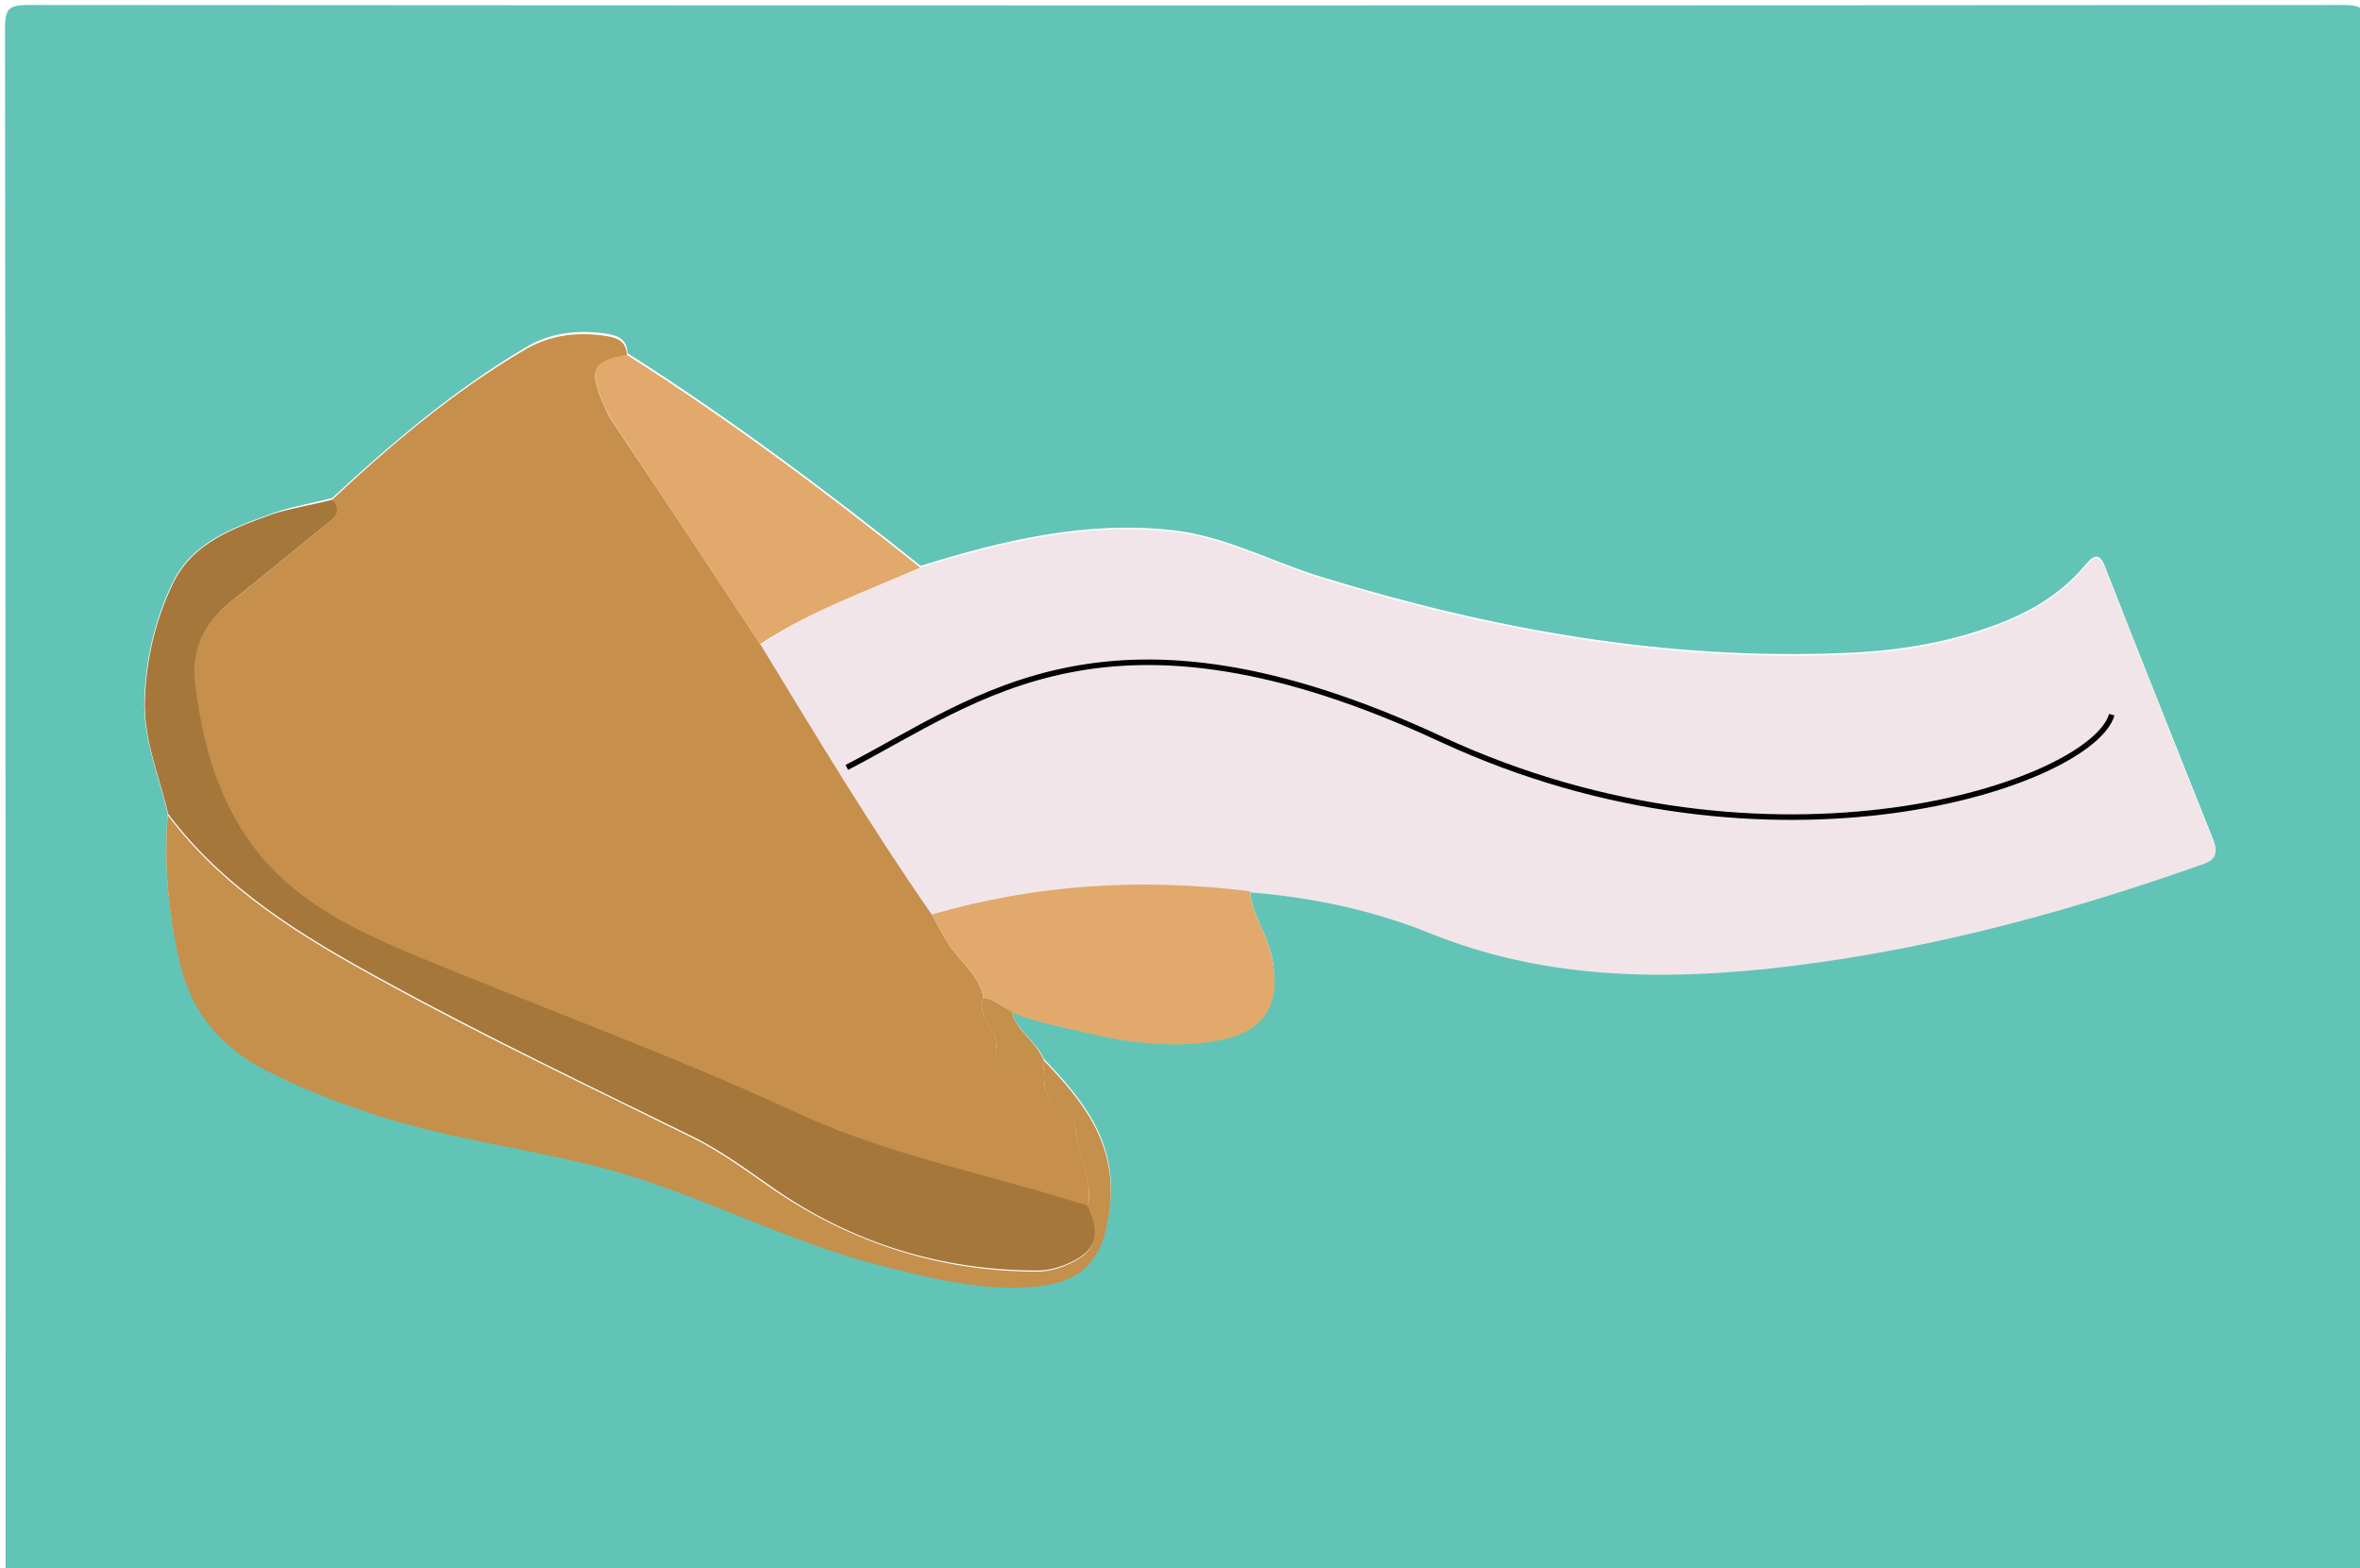
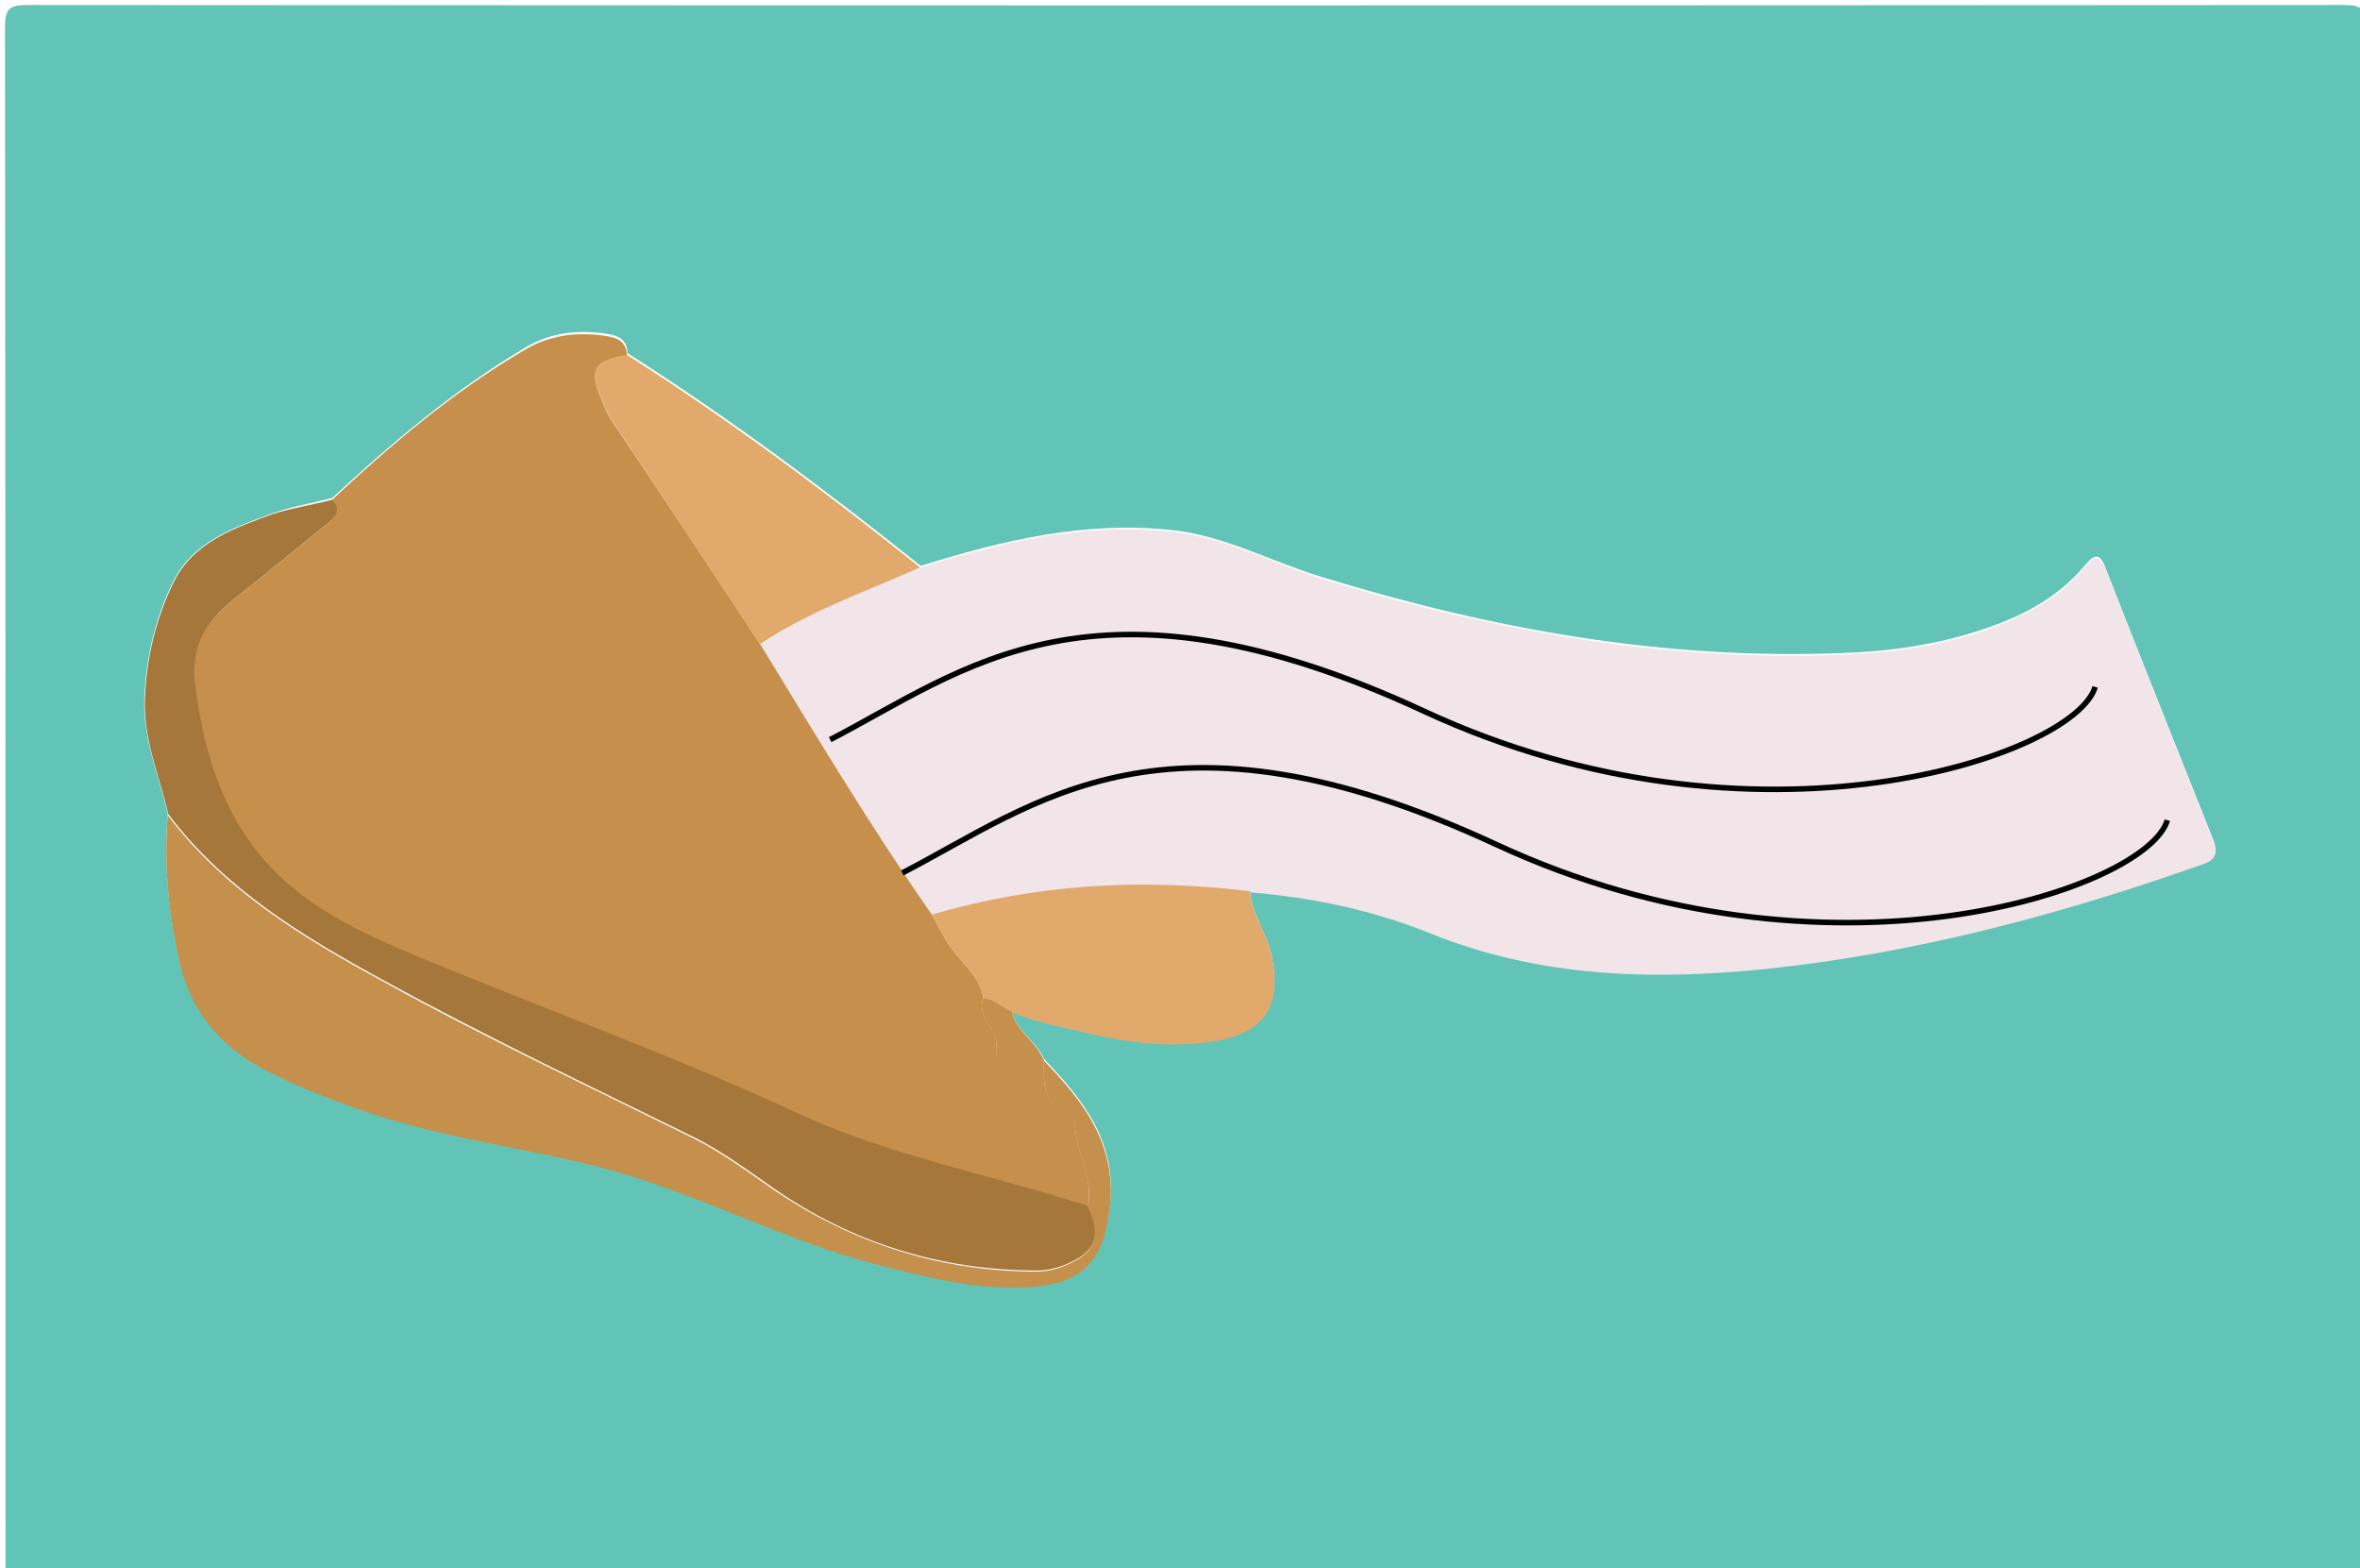
<svg xmlns="http://www.w3.org/2000/svg" version="1.1" id="Layer_1" x="0px" y="0px" viewBox="0 0 425 282.3" style="enable-background:new 0 0 425 282.3;" xml:space="preserve">
  <style type="text/css">
	.st0{fill:#61C4B7;}
	.st1{fill:#F1E5EA;}
	.st2{fill:#C68F4B;}
	.st3{fill:#A5773B;}
	.st4{fill:#C58F4C;}
	.st5{fill:#E1A96B;}
	.st6{fill:none;stroke:#020202;stroke-miterlimit:10;}
</style>
  <g>
-     <path class="st0" d="M1,289C1,194.3,1,99.7,0.9,5c0-3.4,0.7-4.1,4.1-4.1C144,1,283,1,422,0.9c3.4,0,4.1,0.7,4.1,4.1   c-0.1,93.3-0.1,186.7,0,280c0,3.4-0.7,4.1-4.1,4.1C281.7,289,141.3,289,1,289z M182.2,182.2c4.3,1.8,8.9,2.7,13.4,3.7   c7.7,1.8,15.4,2.8,23.2,1.5c9-1.5,12-6.5,10.2-15.3c-0.9-4.1-3.6-7.5-3.9-11.7c11.2,0.9,22.2,3.2,32.5,7.4   c19.6,7.9,39.9,8.6,60.4,6.4c26.5-2.7,52-9.5,77.1-18.3c2.2-0.8,4.9-1.1,3.5-4.6c-6.5-16.4-13.1-32.8-19.5-49.2   c-1.2-3.2-2.5-1.6-3.8-0.1c-4.9,5.8-11.4,9.1-18.4,11.4c-8.1,2.7-16.5,3.9-25,4.2c-32.2,1.3-63.3-4.3-93.9-13.7   c-8.9-2.7-17.2-7.3-26.6-8.4c-15.8-1.8-30.8,1.8-45.6,6.4c-17-13.6-34.4-26.6-52.8-38.3c-0.1-3-2.4-3.3-4.5-3.6   c-4.9-0.6-9.6,0-13.9,2.6c-12.8,7.6-24,17.1-34.8,27.1c-3.5,0.9-7.2,1.5-10.6,2.7c-7.1,2.6-14.6,5.1-18.2,12.7   c-3.1,6.5-4.7,13.3-5,20.6c-0.3,7.4,2.6,13.9,4.2,20.8c-0.7,8.9,0.1,17.6,2.1,26.3c2,8.9,7.1,15.2,15.1,19.4   c6.5,3.5,13.3,6,20.3,8.3c13.8,4.5,28.3,6.2,42.2,9.9c16.4,4.4,31.5,12.7,47.9,17c9,2.3,18.1,4.7,27.5,4.1   c9.9-0.6,13.6-5,14.6-14.7c1.2-11.3-4.9-18.8-11.9-26.1c0,0,0,0,0,0C186.7,187.6,183.2,185.8,182.2,182.2z" />
+     <path class="st0" d="M1,289C1,194.3,1,99.7,0.9,5c0-3.4,0.7-4.1,4.1-4.1C144,1,283,1,422,0.9c3.4,0,4.1,0.7,4.1,4.1   c-0.1,93.3-0.1,186.7,0,280c0,3.4-0.7,4.1-4.1,4.1C281.7,289,141.3,289,1,289z M182.2,182.2c4.3,1.8,8.9,2.7,13.4,3.7   c7.7,1.8,15.4,2.8,23.2,1.5c9-1.5,12-6.5,10.2-15.3c-0.9-4.1-3.6-7.5-3.9-11.7c11.2,0.9,22.2,3.2,32.5,7.4   c19.6,7.9,39.9,8.6,60.4,6.4c26.5-2.7,52-9.5,77.1-18.3c2.2-0.8,4.9-1.1,3.5-4.6c-6.5-16.4-13.1-32.8-19.5-49.2   c-1.2-3.2-2.5-1.6-3.8-0.1c-4.9,5.8-11.4,9.1-18.4,11.4c-8.1,2.7-16.5,3.9-25,4.2c-32.2,1.3-63.3-4.3-93.9-13.7   c-8.9-2.7-17.2-7.3-26.6-8.4c-15.8-1.8-30.8,1.8-45.6,6.4c-17-13.6-34.4-26.6-52.8-38.3c-0.1-3-2.4-3.3-4.5-3.6   c-4.9-0.6-9.6,0-13.9,2.6c-12.8,7.6-24,17.1-34.8,27.1c-3.5,0.9-7.2,1.5-10.6,2.7C42.1,95,34.6,97.5,31,105.1   c-3.1,6.5-4.7,13.3-5,20.6c-0.3,7.4,2.6,13.9,4.2,20.8c-0.7,8.9,0.1,17.6,2.1,26.3c2,8.9,7.1,15.2,15.1,19.4   c6.5,3.5,13.3,6,20.3,8.3c13.8,4.5,28.3,6.2,42.2,9.9c16.4,4.4,31.5,12.7,47.9,17c9,2.3,18.1,4.7,27.5,4.1   c9.9-0.6,13.6-5,14.6-14.7c1.2-11.3-4.9-18.8-11.9-26.1l0,0C186.7,187.6,183.2,185.8,182.2,182.2z" />
    <path class="st1" d="M165.8,102.2c14.9-4.6,29.8-8.3,45.6-6.4c9.5,1.1,17.7,5.6,26.6,8.4c30.6,9.4,61.8,15,93.9,13.7   c8.5-0.3,16.9-1.5,25-4.2c7-2.4,13.5-5.6,18.4-11.4c1.3-1.5,2.5-3,3.8,0.1c6.5,16.4,13,32.8,19.5,49.2c1.4,3.5-1.4,3.8-3.5,4.6   c-25.1,8.8-50.6,15.5-77.1,18.3c-20.6,2.1-40.8,1.5-60.4-6.4c-10.4-4.2-21.3-6.5-32.5-7.4c-19.4-2.4-38.5-1.2-57.3,4.2   c-11-15.8-20.9-32.2-30.9-48.7C145.9,110,156,106.5,165.8,102.2z" />
-     <path class="st2" d="M136.9,116c10,16.4,19.9,32.9,30.9,48.7c1.1,1.9,2,3.8,3.2,5.6c2.1,3.1,5.4,5.4,6.1,9.4   c-1.4,3.5,2.6,5.5,2.3,8.7c-0.3,2.8,1.3,3.4,3.7,3c1.6-0.3,3.3-0.3,4.9-0.5c0,0,0,0,0,0c-0.1,4.1-0.2,8.1,4.5,10.1   c0.5,0.2,1.1,1,1.1,1.6c0.1,5,3.4,9.4,2.3,14.6c-3.7-1.1-7.3-2.2-11-3.2c-14.1-4-28.4-7.5-41.7-13.6   c-22.5-10.4-45.9-18.8-68.7-28.3c-8.1-3.4-16.3-7.2-22.9-13c-10.8-9.5-14.9-22.5-16.6-36.3c-0.7-6,2.1-10.9,6.9-14.7   c5.6-4.4,11.1-9,16.7-13.5c1.5-1.2,2.9-2.5,1.1-4.5c10.8-10.1,22-19.6,34.8-27.1c4.4-2.6,9-3.2,13.9-2.6c2.1,0.3,4.4,0.6,4.5,3.6   c-6,1-6.8,2.5-4.6,7.9c0.5,1.2,1,2.5,1.7,3.6C119,88.9,128,102.5,136.9,116z" />
-     <path class="st3" d="M59.8,90c1.9,2,0.4,3.3-1.1,4.5c-5.6,4.5-11.1,9.1-16.7,13.5c-4.8,3.8-7.6,8.6-6.9,14.7   c1.6,13.8,5.8,26.8,16.6,36.3c6.6,5.8,14.8,9.6,22.9,13c22.9,9.5,46.2,17.9,68.7,28.3c13.3,6.2,27.6,9.6,41.7,13.6   c3.7,1,7.3,2.2,11,3.2c2.5,5.5,1.4,8.4-4.3,10.7c-1.5,0.6-3.2,1-4.8,1c-17.5,0-33.5-5-47.7-14.9c-4.6-3.2-9.2-6.6-14.2-9.1   c-18.7-9.2-37.6-18.2-56-28.3c-14.5-7.9-28.5-16.4-38.7-29.9c-1.6-6.9-4.5-13.4-4.2-20.8c0.3-7.3,1.9-14.1,5-20.6   c3.6-7.6,11.1-10.1,18.2-12.7C52.6,91.5,56.3,90.9,59.8,90z" />
+     <path class="st2" d="M136.9,116c10,16.4,19.9,32.9,30.9,48.7c1.1,1.9,2,3.8,3.2,5.6c2.1,3.1,5.4,5.4,6.1,9.4   c-1.4,3.5,2.6,5.5,2.3,8.7c-0.3,2.8,1.3,3.4,3.7,3c1.6-0.3,3.3-0.3,4.9-0.5l0,0c-0.1,4.1-0.2,8.1,4.5,10.1c0.5,0.2,1.1,1,1.1,1.6   c0.1,5,3.4,9.4,2.3,14.6c-3.7-1.1-7.3-2.2-11-3.2c-14.1-4-28.4-7.5-41.7-13.6c-22.5-10.4-45.9-18.8-68.7-28.3   c-8.1-3.4-16.3-7.2-22.9-13c-10.8-9.5-14.9-22.5-16.6-36.3c-0.7-6,2.1-10.9,6.9-14.7c5.6-4.4,11.1-9,16.7-13.5   c1.5-1.2,2.9-2.5,1.1-4.5C70.5,80,81.7,70.5,94.5,63c4.4-2.6,9-3.2,13.9-2.6c2.1,0.3,4.4,0.6,4.5,3.6c-6,1-6.8,2.5-4.6,7.9   c0.5,1.2,1,2.5,1.7,3.6C119,88.9,128,102.5,136.9,116z" />
+     <path class="st3" d="M59.8,90c1.9,2,0.4,3.3-1.1,4.5C53.1,99,47.6,103.6,42,108c-4.8,3.8-7.6,8.6-6.9,14.7   c1.6,13.8,5.8,26.8,16.6,36.3c6.6,5.8,14.8,9.6,22.9,13c22.9,9.5,46.2,17.9,68.7,28.3c13.3,6.2,27.6,9.6,41.7,13.6   c3.7,1,7.3,2.2,11,3.2c2.5,5.5,1.4,8.4-4.3,10.7c-1.5,0.6-3.2,1-4.8,1c-17.5,0-33.5-5-47.7-14.9c-4.6-3.2-9.2-6.6-14.2-9.1   c-18.7-9.2-37.6-18.2-56-28.3c-14.5-7.9-28.5-16.4-38.7-29.9c-1.6-6.9-4.5-13.4-4.2-20.8c0.3-7.3,1.9-14.1,5-20.6   c3.6-7.6,11.1-10.1,18.2-12.7C52.6,91.5,56.3,90.9,59.8,90z" />
    <path class="st4" d="M30.2,146.8c10.2,13.5,24.2,22,38.7,29.9c18.3,10.1,37.2,19,56,28.3c5,2.5,9.6,5.9,14.2,9.1   c14.3,9.8,30.3,14.9,47.7,14.9c1.6,0,3.3-0.4,4.8-1c5.7-2.3,6.8-5.2,4.3-10.7c1.1-5.1-2.2-9.6-2.3-14.6c0-0.5-0.6-1.3-1.1-1.6   c-4.7-2-4.6-6-4.5-10.1c7,7.3,13,14.8,11.9,26.1c-1,9.7-4.7,14.1-14.6,14.7c-9.4,0.6-18.5-1.8-27.5-4.1   c-16.5-4.3-31.6-12.5-47.9-17c-13.9-3.8-28.4-5.4-42.2-9.9c-7-2.3-13.8-4.9-20.3-8.3c-7.9-4.2-13.1-10.5-15.1-19.4   C30.3,164.4,29.5,155.7,30.2,146.8z" />
    <path class="st5" d="M177.1,179.7c-0.7-4-4-6.3-6.1-9.4c-1.2-1.8-2.1-3.7-3.2-5.6c18.8-5.5,37.9-6.6,57.3-4.2   c0.3,4.2,3.1,7.6,3.9,11.7c1.9,8.8-1.2,13.8-10.2,15.3c-7.8,1.3-15.6,0.3-23.2-1.5c-4.5-1.1-9.1-1.9-13.4-3.7   C180.6,181.3,179.1,179.9,177.1,179.7z" />
    <path class="st5" d="M136.9,116c-9-13.5-17.9-27.1-26.9-40.6c-0.7-1.1-1.2-2.4-1.7-3.6c-2.2-5.4-1.3-6.9,4.6-7.9   c18.4,11.7,35.8,24.7,52.8,38.3C156,106.5,145.9,110,136.9,116z" />
    <path class="st4" d="M177.1,179.7c2,0.2,3.4,1.6,5.1,2.5c0.9,3.6,4.5,5.4,5.8,8.8c-1.6,0.2-3.3,0.2-4.9,0.5c-2.5,0.4-4-0.2-3.7-3   C179.7,185.3,175.7,183.2,177.1,179.7z" />
  </g>
-   <path class="st6" d="M152.5,138.2c24-12.4,47.3-32.8,107-5.1s117.2,8,120.8-4.4" />
+   <path class="st6" d="M149.5,133.2c24-12.4,47.3-32.8,107-5.1s117.2,8,120.8-4.4" />
+   <path class="st6" d="M162.5,157.2c24-12.4,47.3-32.8,107-5.1s117.2,8,120.8-4.4" />
</svg>
